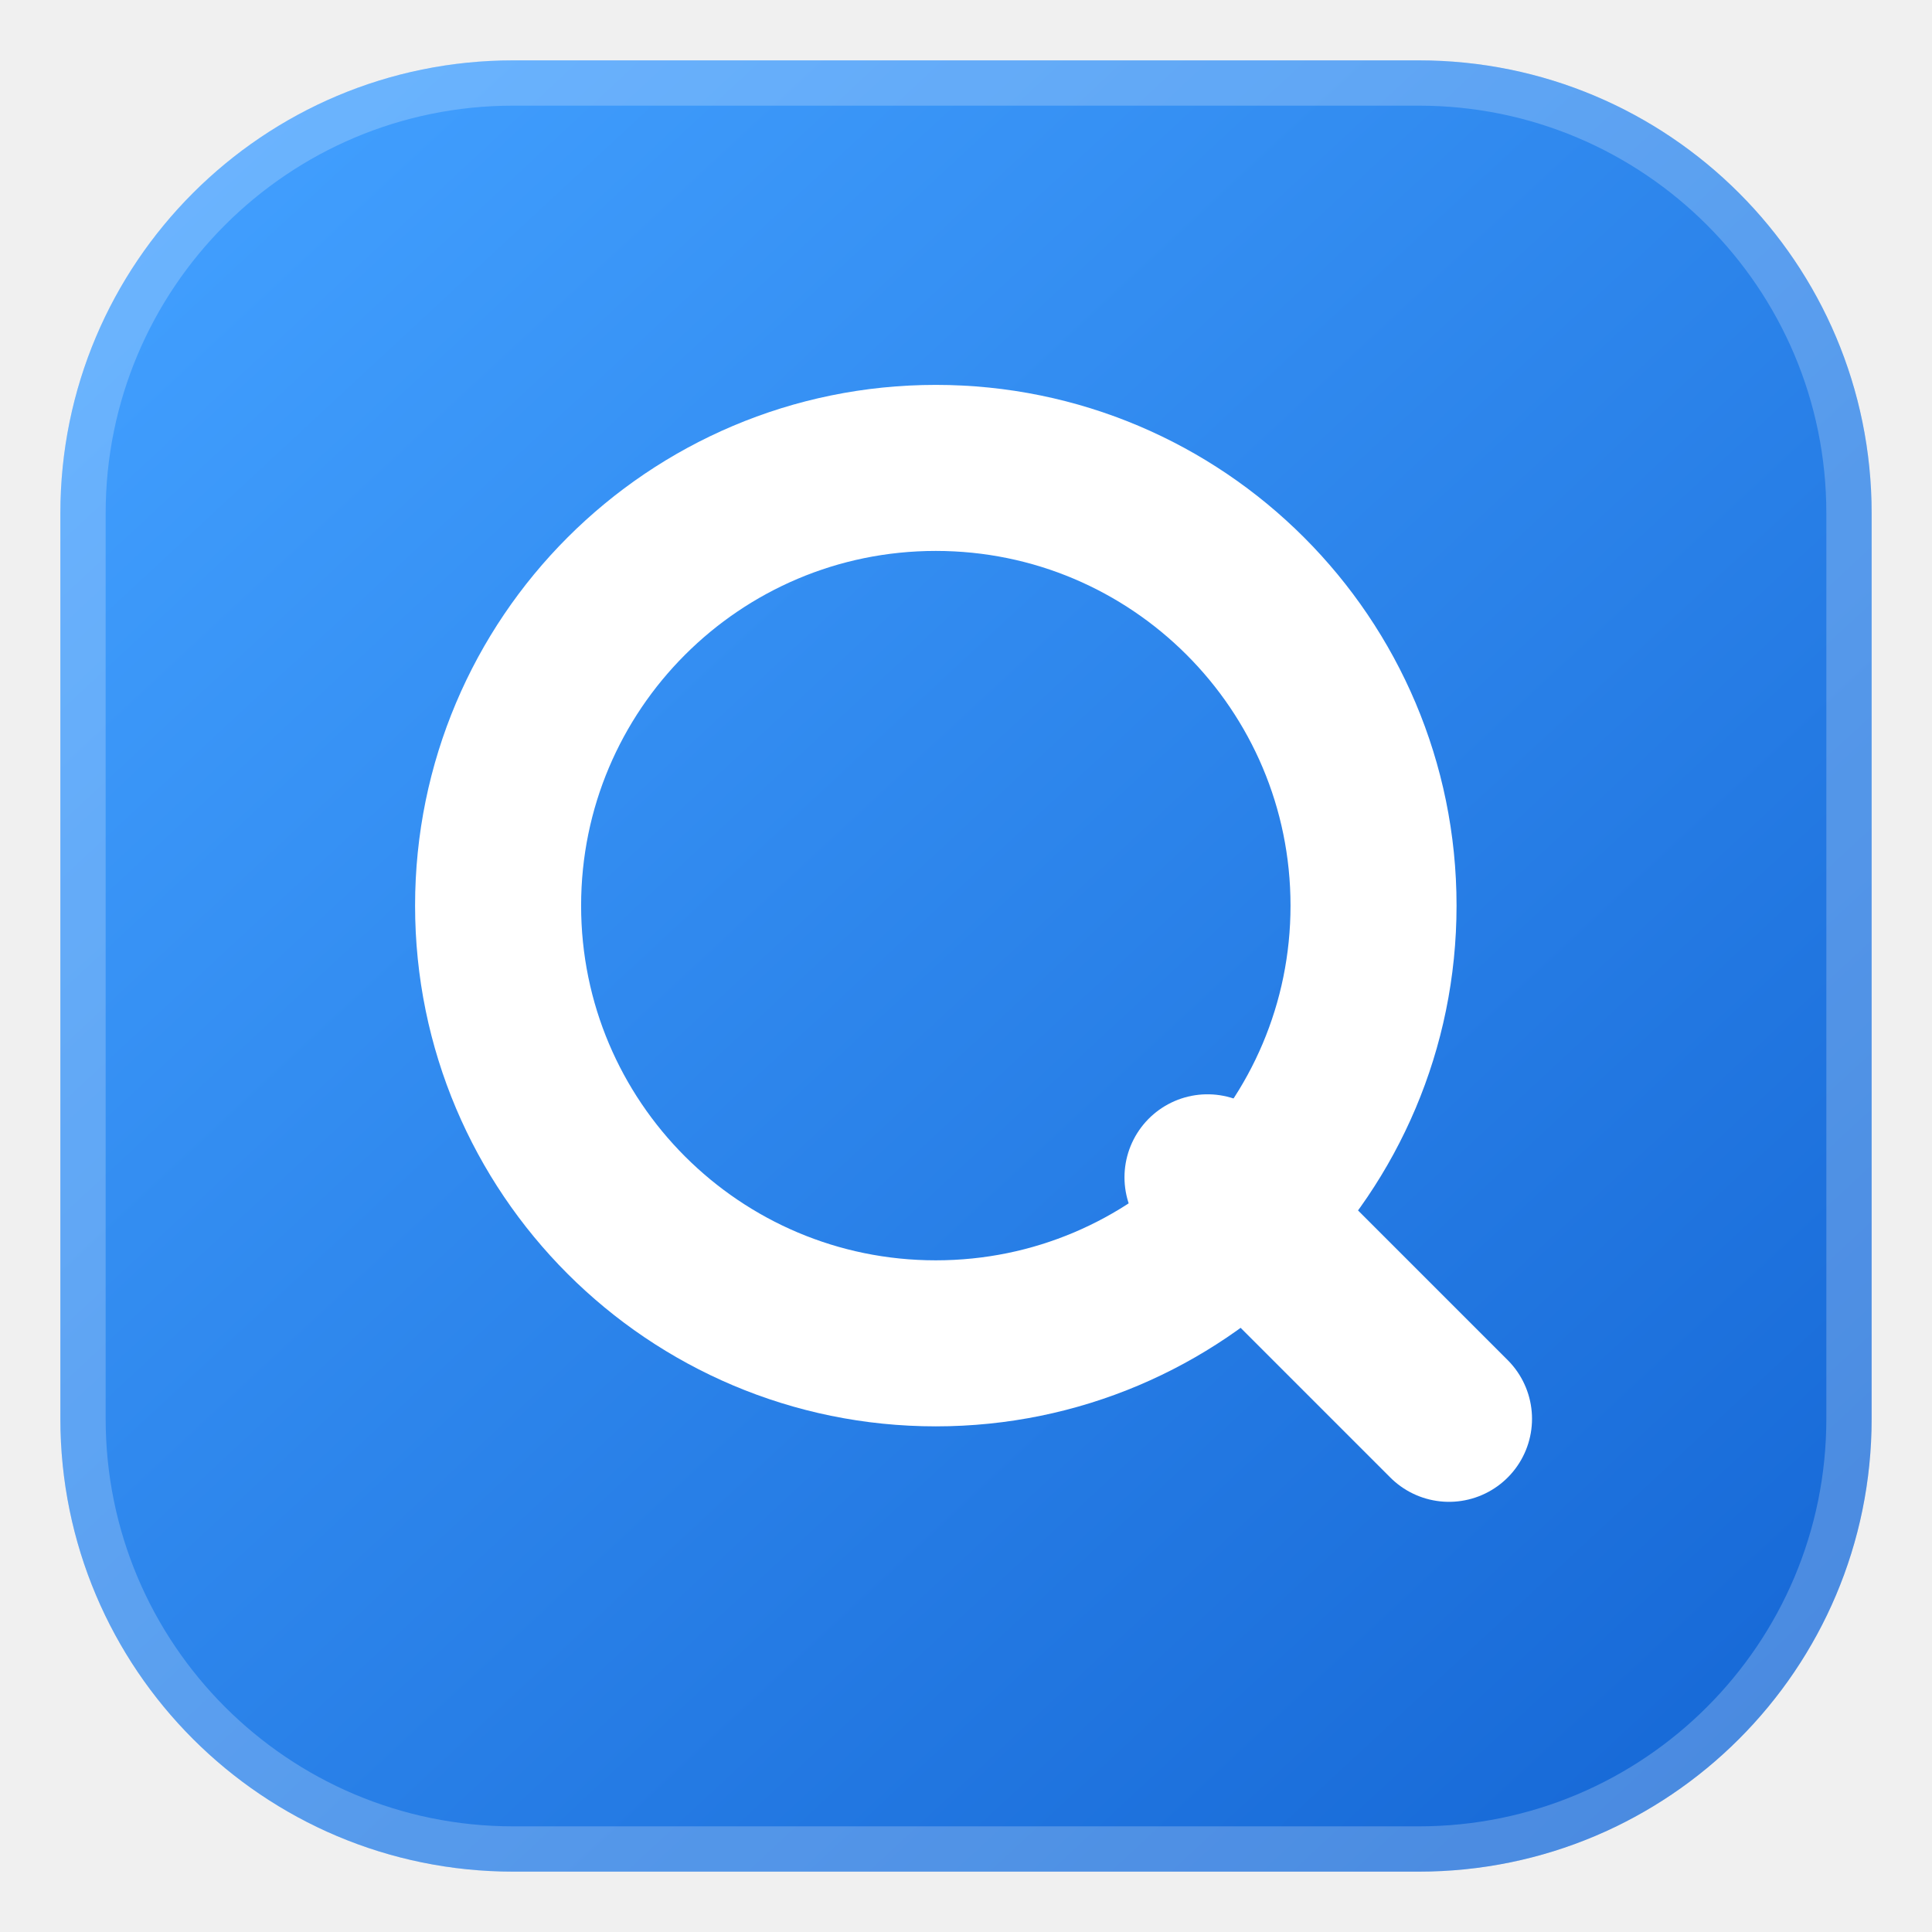
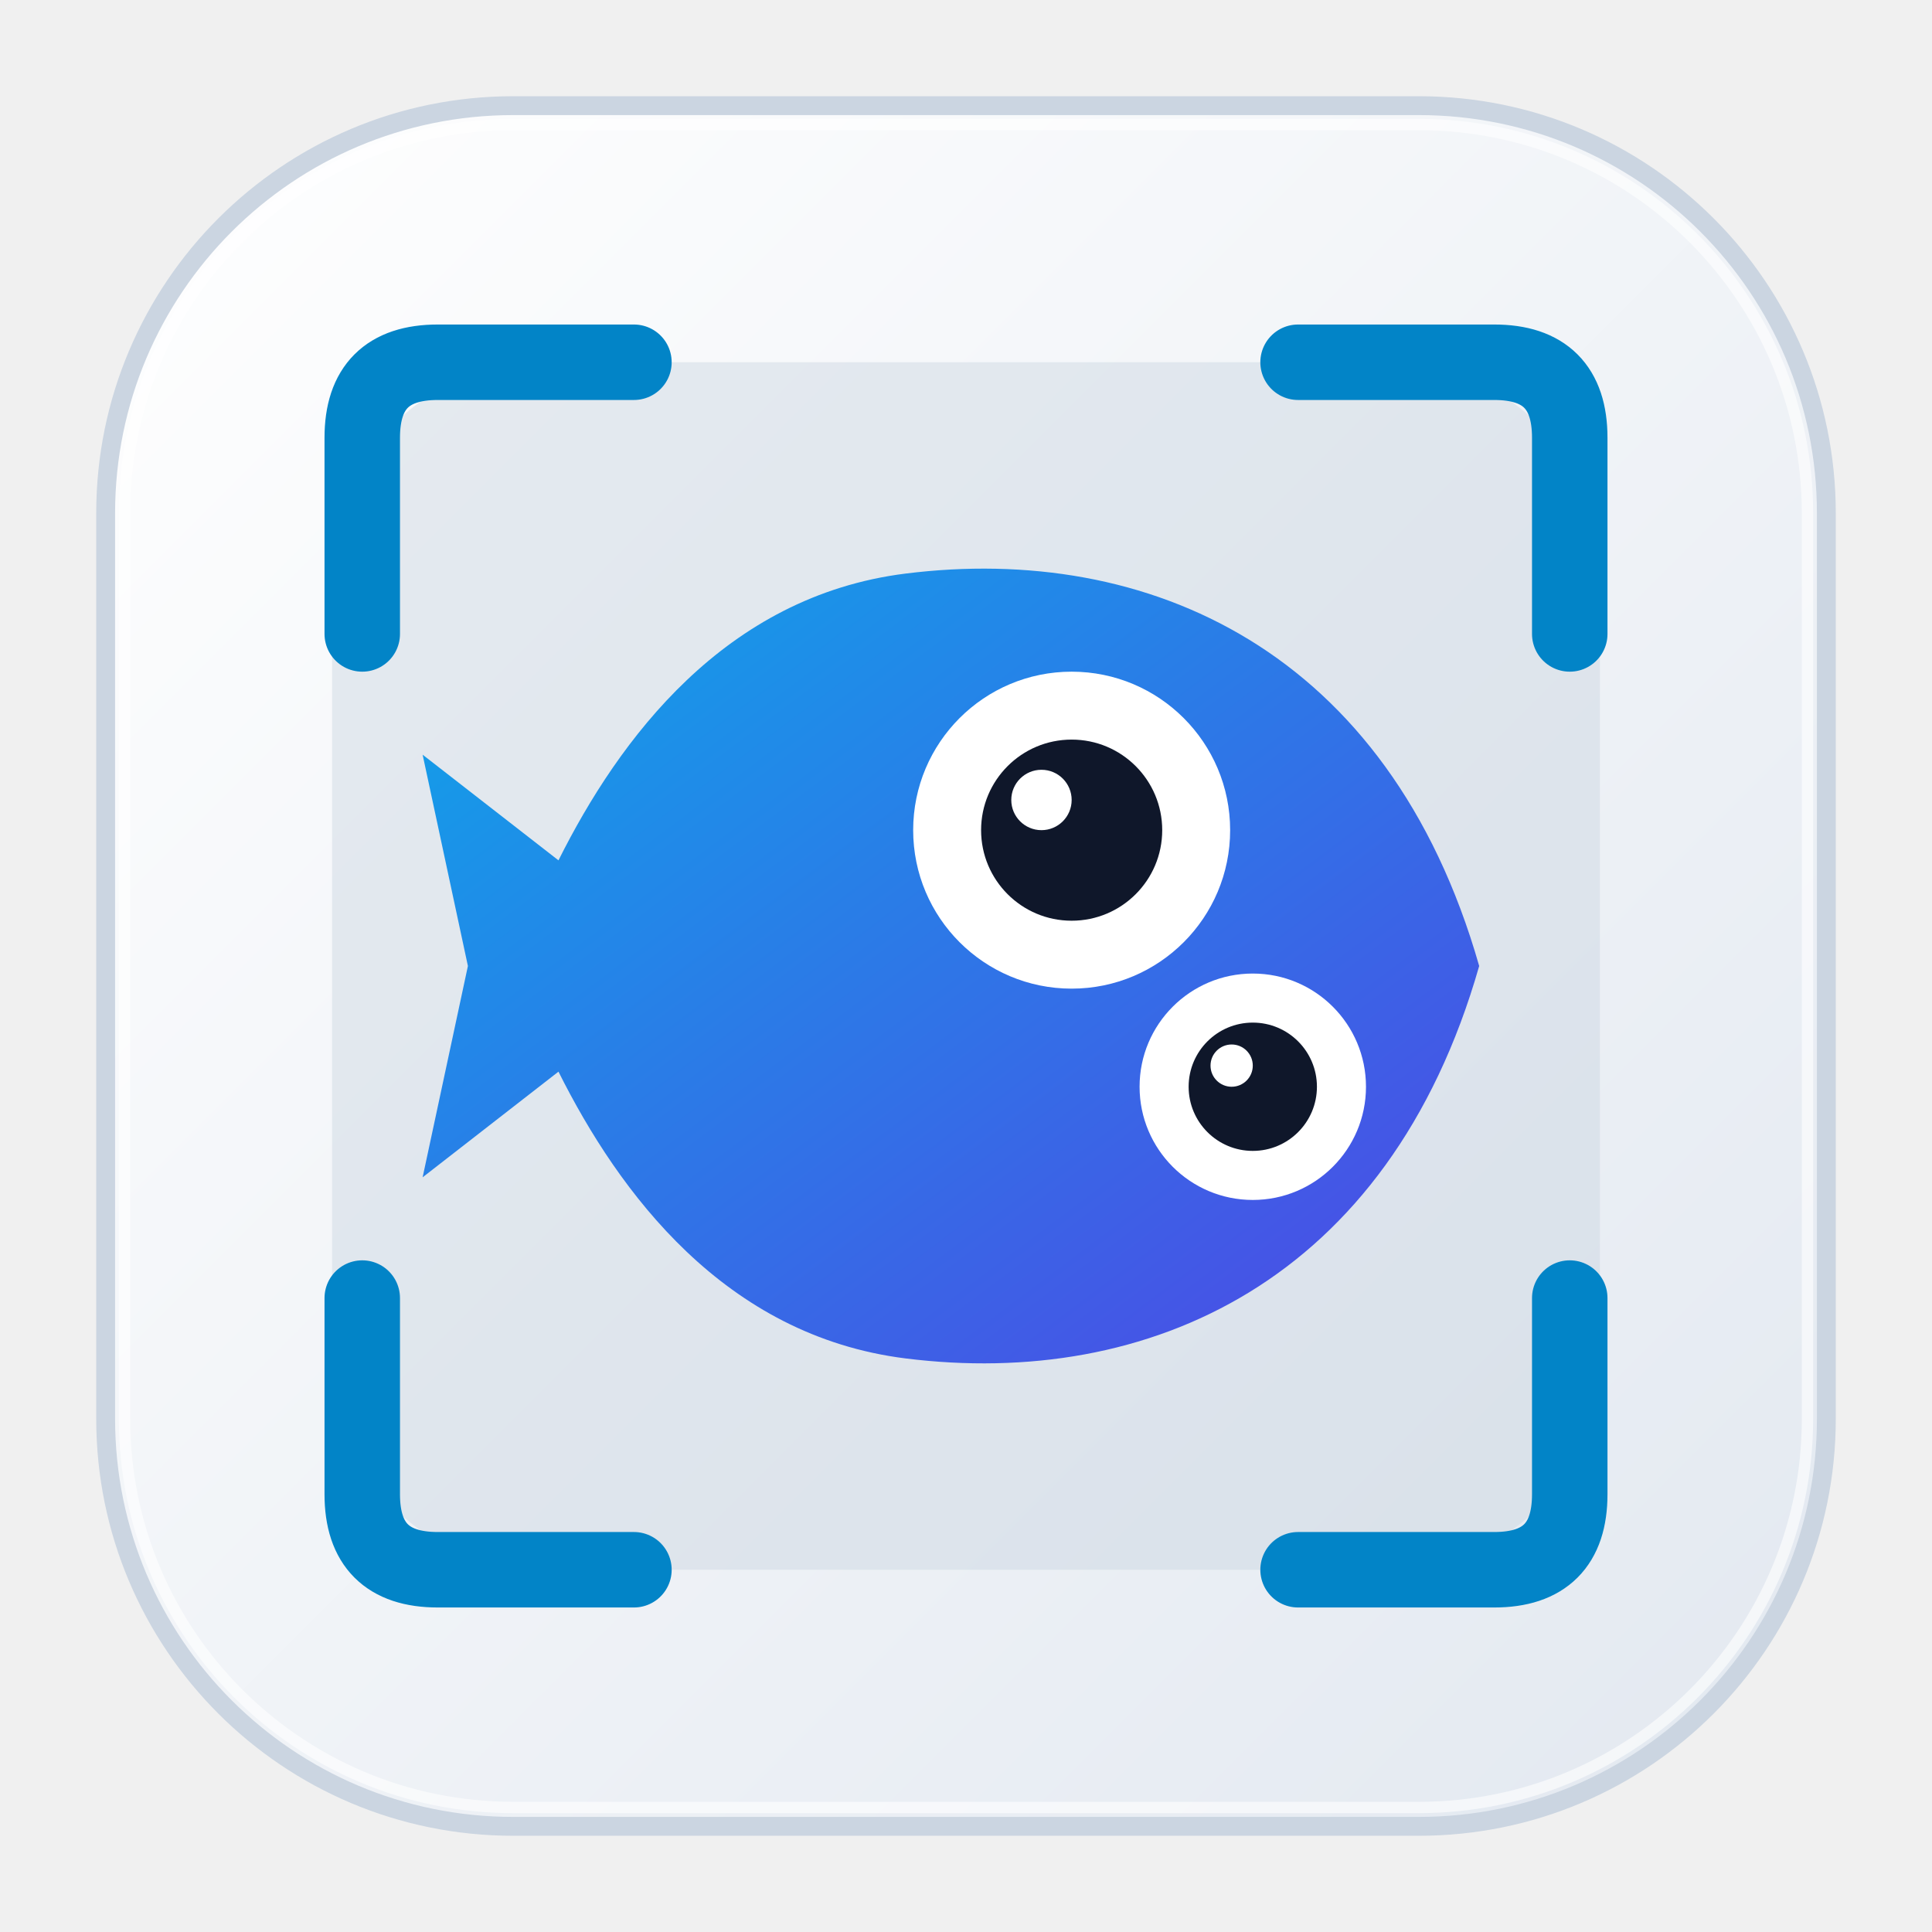
- <svg xmlns="http://www.w3.org/2000/svg" viewBox="0 0 64 64">
+ <svg xmlns="http://www.w3.org/2000/svg" viewBox="0 0 256 256" width="256" height="256">
  <defs>
-     <linearGradient id="qv-bg" x1="6" y1="4" x2="58" y2="60" gradientUnits="userSpaceOnUse">
-       <stop offset="0" stop-color="#42A0FF" />
-       <stop offset="1" stop-color="#1668D6" />
+     <linearGradient id="bgGrad" x1="0%" y1="0%" x2="100%" y2="100%">
+       <stop offset="0%" stop-color="#FFFFFF" />
+       <stop offset="100%" stop-color="#E2E8F0" />
+     </linearGradient>
+     <linearGradient id="fluentGrad" x1="0%" y1="0%" x2="100%" y2="100%">
+       <stop offset="0%" stop-color="#0EA5E9" />
+       <stop offset="100%" stop-color="#4F46E5" />
    </linearGradient>
  </defs>
-   <rect x="2" y="2" width="60" height="60" rx="15" fill="url(#qv-bg)" />
-   <rect x="2.75" y="2.75" width="58.5" height="58.5" rx="14.25" fill="none" stroke="#ffffff" stroke-opacity="0.22" stroke-width="1.5" />
-   <circle cx="31" cy="30" r="14.5" fill="none" stroke="#ffffff" stroke-width="5.5" />
-   <path d="M40 39 L48 47" stroke="#ffffff" stroke-width="5.5" stroke-linecap="round" />
+   <rect x="14" y="14" width="228" height="228" rx="54" fill="url(#bgGrad)" stroke="#CBD5E1" stroke-width="2.5" />
+   <rect x="16.5" y="16.5" width="223" height="223" rx="51.5" fill="none" stroke="#FFFFFF" stroke-opacity="0.6" stroke-width="1.5" />
+   <rect x="44" y="48" width="168" height="160" rx="28" fill="#CBD5E1" fill-opacity="0.45" />
+   <g stroke="#0284C7" stroke-width="10" stroke-linecap="round" stroke-linejoin="round" fill="none">
+     <path d="M 48 84 L 48 58 Q 48 48 58 48 L 84 48" />
+     <path d="M 172 48 L 198 48 Q 208 48 208 58 L 208 84" />
+     <path d="M 48 172 L 48 198 Q 48 208 58 208 L 84 208" />
+     <path d="M 172 208 L 198 208 Q 208 208 208 198 L 208 172" />
+   </g>
+   <path d="M 196 128            C 184 86, 152 72, 120 76            C 96 79, 82 98, 74 114            L 56 100            L 62 128            L 56 156            L 74 142            C 82 158, 96 177, 120 180            C 152 184, 184 170, 196 128 Z" fill="url(#fluentGrad)" />
+   <g transform="translate(142, 110)">
+     <circle r="21" fill="#FFFFFF" />
+     <circle r="12" fill="#0F172A" />
+     <circle cx="-4" cy="-4" r="4" fill="#FFFFFF" />
+   </g>
+   <g transform="translate(166, 144)">
+     <circle r="15" fill="#FFFFFF" />
+     <circle r="8.5" fill="#0F172A" />
+     <circle cx="-2.8" cy="-2.8" r="2.8" fill="#FFFFFF" />
+   </g>
</svg>
